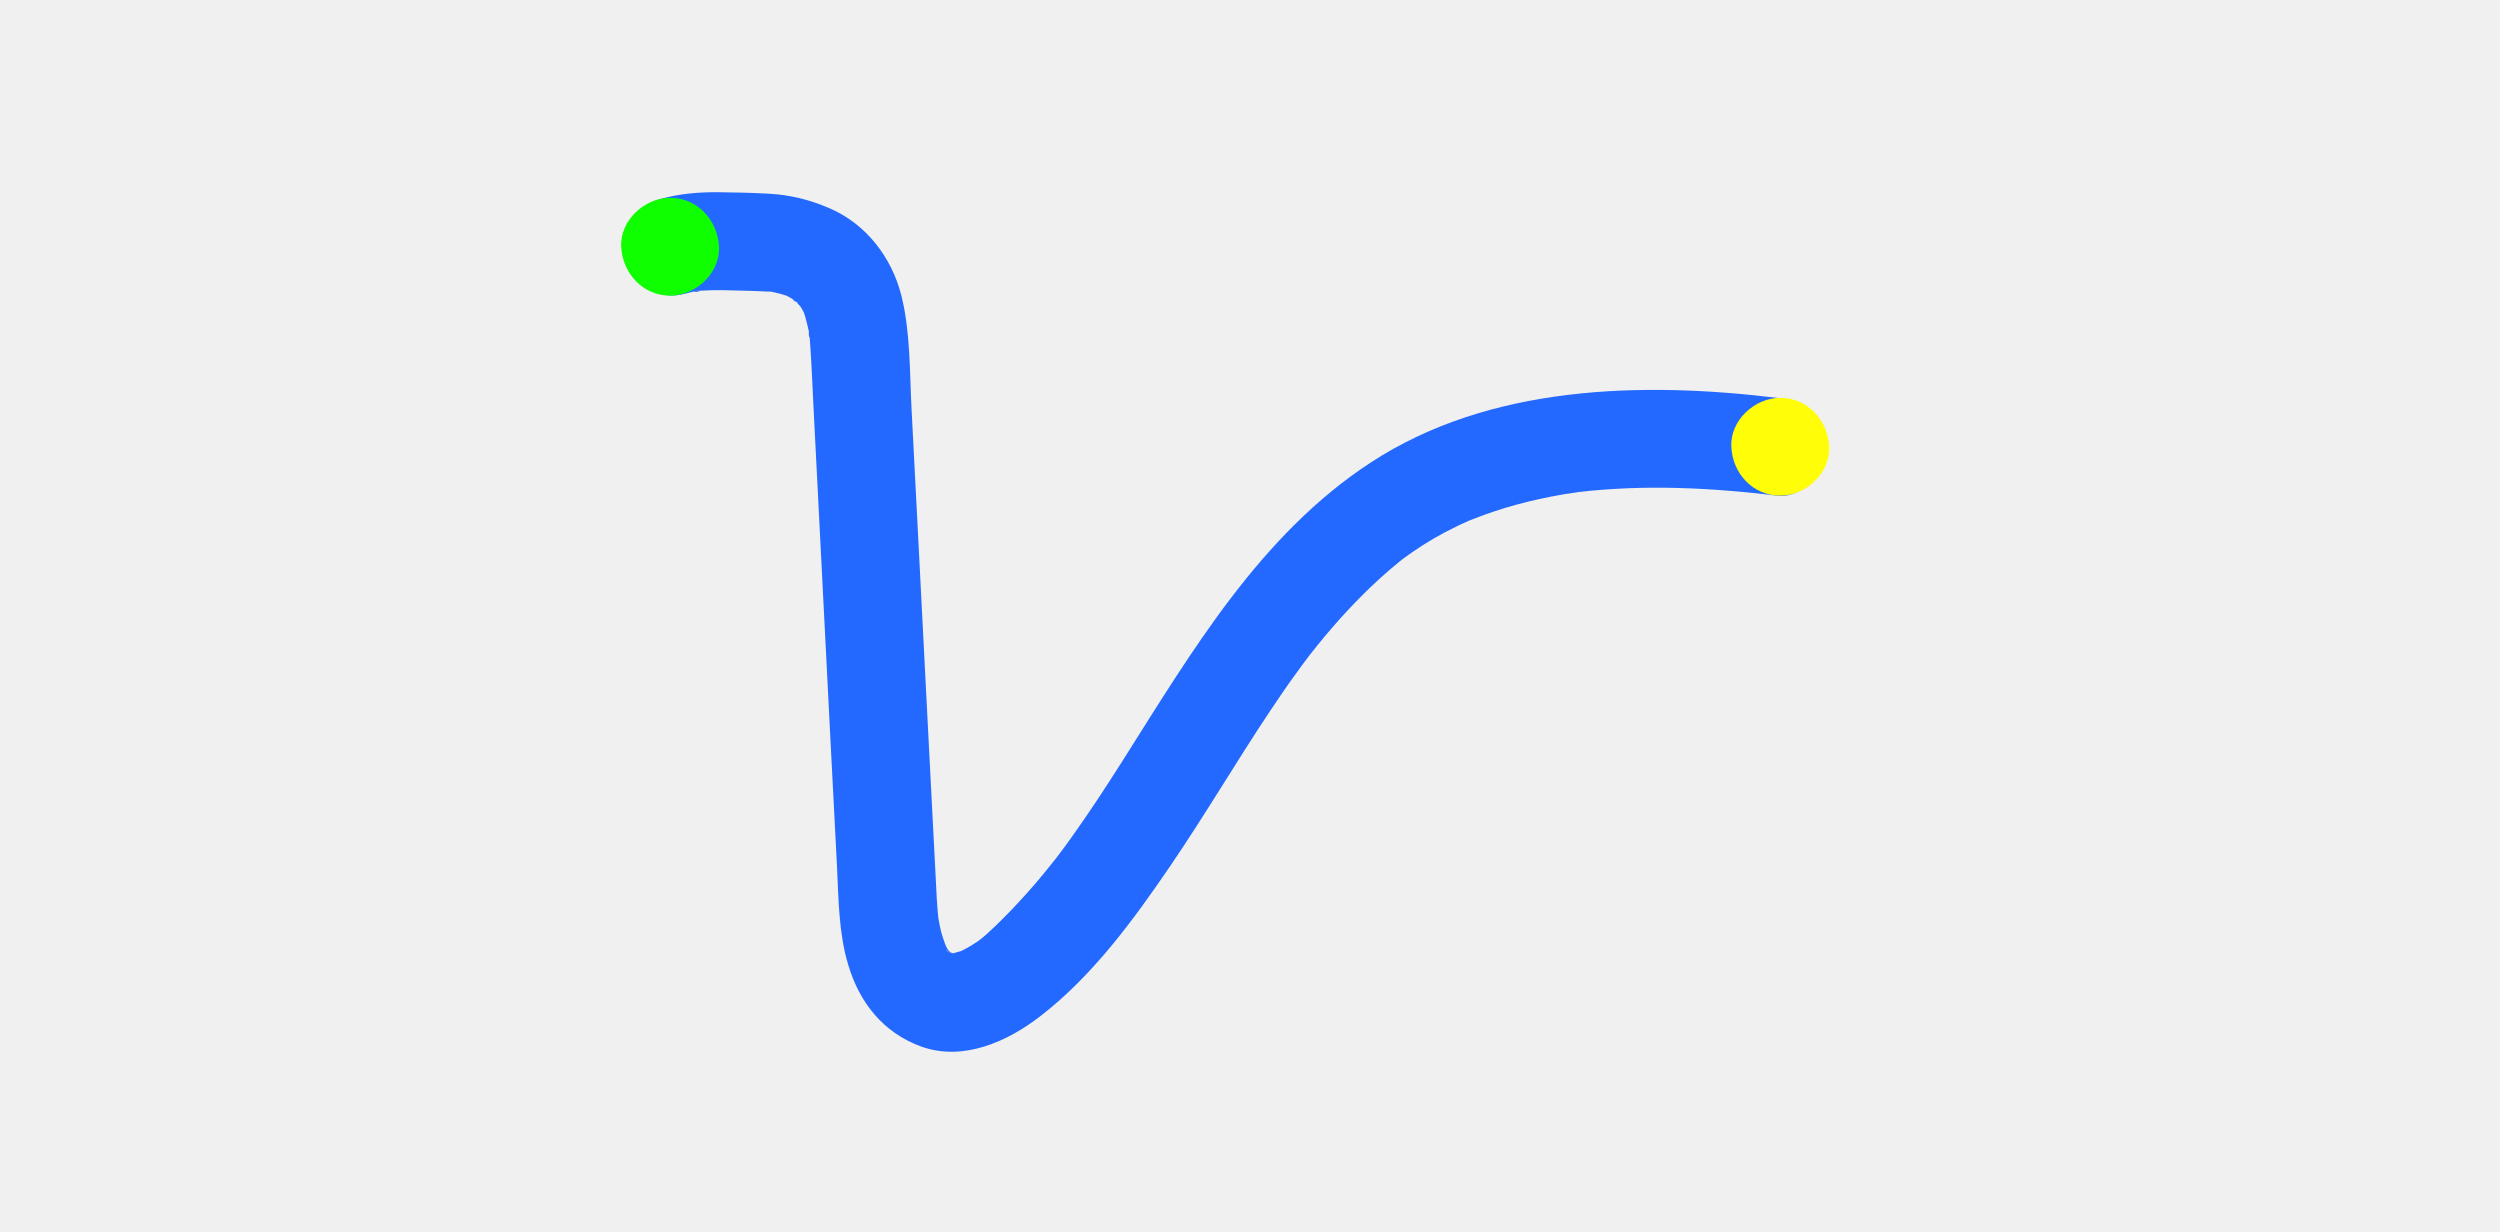
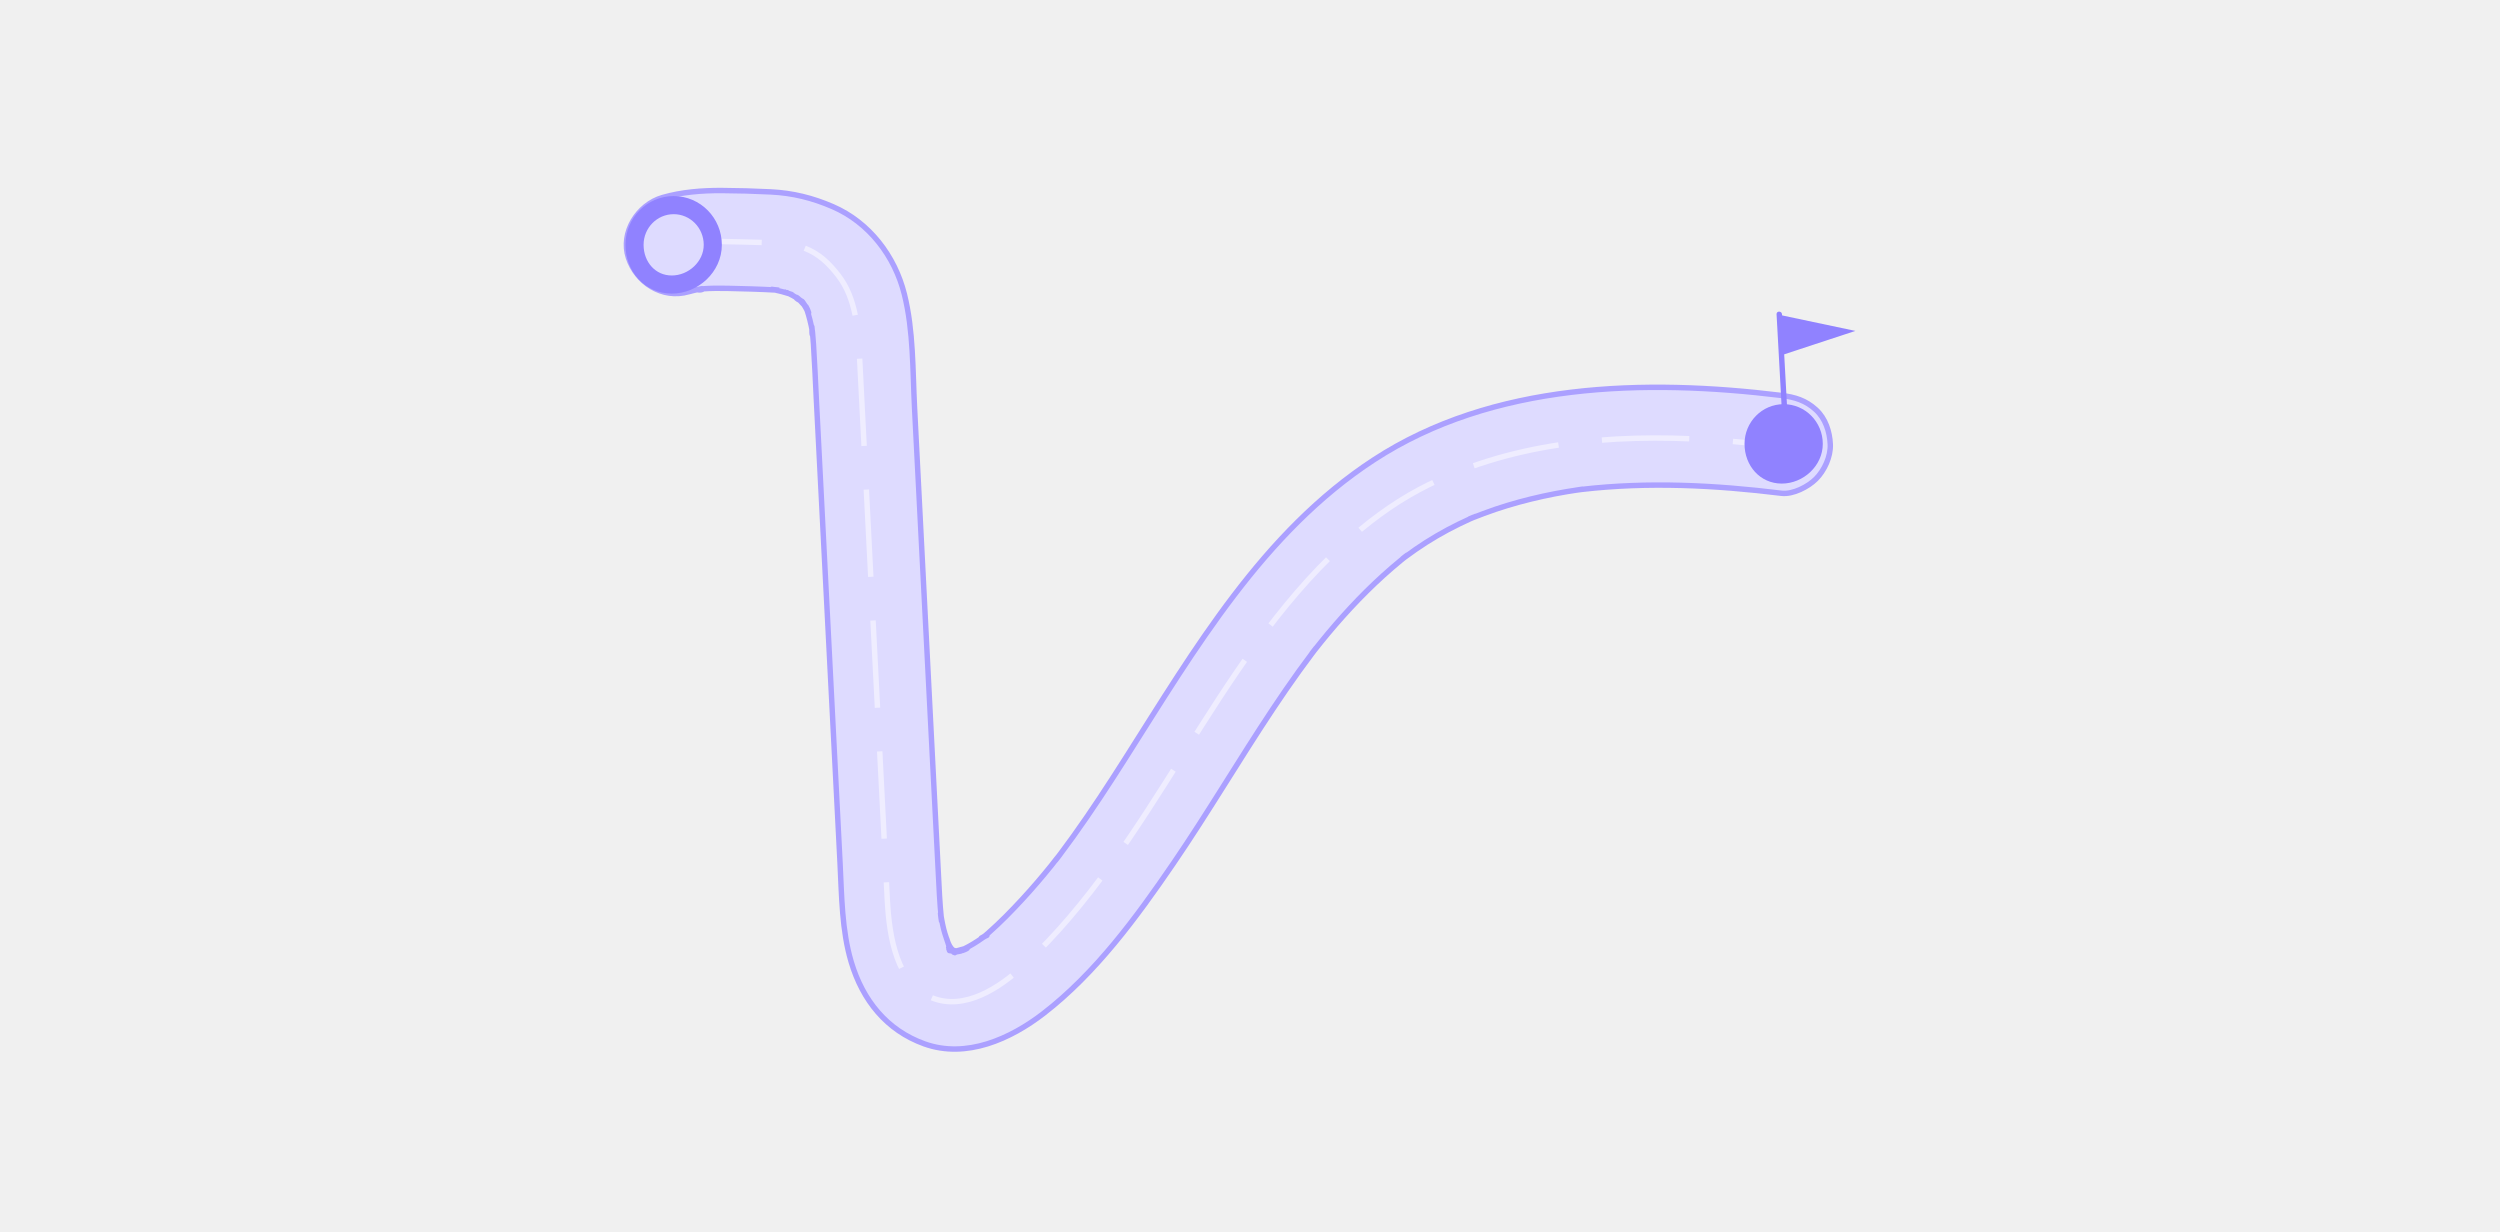
- <svg xmlns="http://www.w3.org/2000/svg" version="1.1" id="Calque_1" x="0px" y="0px" viewBox="0 0 1380 680" width="1380" height="680" style="enable-background:new 0 0 1380 680;" xml:space="preserve">
+ <svg xmlns="http://www.w3.org/2000/svg" version="1.1" id="Layer_2" x="0px" y="0px" viewBox="0 0 1380 680" style="enable-background:new 0 0 1380 680;" xml:space="preserve">
  <style type="text/css">
- 	.st0{fill:#2469FF;}
- 	.st1{fill:#0FFF00;}
- 	.st2{fill:#FFFD07;}
+ 	.st0{fill:#DEDBFF;stroke:#ABA0FF;stroke-width:3;stroke-linecap:round;stroke-linejoin:round;stroke-miterlimit:10;}
+ 	.st1{opacity:0.5;}
+ 	.st2{fill:none;stroke:#FFFFFF;stroke-width:3;stroke-miterlimit:10;}
+ 	.st3{fill:none;stroke:#FFFFFF;stroke-width:3;stroke-miterlimit:10;stroke-dasharray:48.238,24.119,48.238,24.119;}
+ 	
+ 		.st4{fill:none;stroke:#FFFFFF;stroke-width:3;stroke-miterlimit:10;stroke-dasharray:48.238,24.119,48.238,24.119,48.238,24.119;}
+ 	.st5{fill:none;stroke:#9082FF;stroke-width:10;stroke-miterlimit:10;}
+ 	.st6{fill:#9082FF;}
</style>
+   <path class="st0" d="M380.12,161.05c2.14-0.62,4.3-1.05,6.47-1.55c3.34-0.77,0.4,1.33-2.14,0.24c0.49,0.21,3.13-0.29,3.43-0.31  c4.66-0.35,9.35-0.35,14.02-0.25c8.88,0.19,17.79,0.43,26.65,0.93c4.74,0.27-2.79-0.32-2.7-0.38c0.22-0.16,2.48,0.46,2.96,0.56  c1.96,0.42,3.9,0.93,5.81,1.54c0.51,0.16,2.65,0.69,2.83,0.98c0.02,0.03-6.44-3.08-2.34-0.97c1.76,0.9,3.51,1.79,5.18,2.85  c0.63,0.4,1.68,1.36,2.44,1.65c-4.23-1.65-3.93-3.29-2.04-1.45c1.33,1.29,2.66,3.11,4.09,4.25c-0.55-0.44-3.52-5.45-1.48-1.74  c0.5,0.91,1.1,1.76,1.6,2.67c0.37,0.68,0.68,1.4,1.06,2.07c1.62,2.83-2.08-5.91-0.61-1.45c1.32,4.02,2.31,8.03,3.09,12.18  c0.39,2.1-0.31,4.01-0.28-2.44c0,1.01,0.25,2.2,0.35,3.19c0.21,2.13,0.37,4.26,0.52,6.39c0.67,10.08,1.07,20.18,1.58,30.26  c1.1,21.59,2.21,43.17,3.31,64.76c2.17,42.51,4.35,85.01,6.52,127.52c1.09,21.25,2.17,42.51,3.26,63.76  c0.93,18.16,0.95,37.15,6.18,54.72c6.25,20.98,19.42,37.64,40.35,45.17c23.17,8.34,47.62-2.74,65.8-16.78  c28.77-22.23,51.39-53.12,71.72-82.9c19.09-27.96,36.25-57.18,55.01-85.36c4.67-7.01,9.44-13.96,14.36-20.8  c2.3-3.2,4.63-6.37,7-9.51c0.63-0.84,1.27-1.67,1.9-2.51c2.07-2.75-3.47,4.43-1.34,1.73c1.46-1.85,2.92-3.7,4.4-5.54  c10.57-13.08,21.97-25.52,34.43-36.82c3.25-2.94,6.57-5.8,9.96-8.57c0.91-0.74,1.83-1.46,2.73-2.19c2.78-2.26-4.21,3.11-1.3,1.02  c2.13-1.54,4.23-3.12,6.39-4.61c7.63-5.29,15.65-9.97,23.99-14.05c2.04-1,4.09-1.96,6.16-2.89c1.02-0.46,2.12-0.86,3.11-1.37  c0.12-0.06-5.32,2.16-2.54,1.08c4.49-1.73,8.95-3.48,13.51-5.01c8.58-2.88,17.33-5.26,26.17-7.19c4.44-0.97,8.9-1.83,13.39-2.58  c1.97-0.33,3.94-0.64,5.91-0.93c1.08-0.16,4.93-0.77,0.65-0.11c-4.62,0.71,0.49-0.04,1.51-0.16c9.12-1.06,18.28-1.74,27.46-2.09  c18.45-0.7,36.94-0.09,55.34,1.4c9.14,0.74,18.27,1.7,27.37,2.82c6.38,0.78,14.76-3.58,19.09-7.91c4.68-4.68,8.21-12.37,7.91-19.09  c-0.31-6.98-2.61-14.23-7.91-19.09c-5.63-5.17-11.57-6.98-19.09-7.91c-75.2-9.23-159.34-7.26-224.92,35.53  c-61.3,39.99-98.97,104.65-137.31,164.97c-9.2,14.48-18.57,28.85-28.57,42.8c-2.3,3.2-4.62,6.38-6.99,9.53  c-0.63,0.84-1.27,1.67-1.9,2.51c-2.67,3.55,1.07-1.41,1.34-1.72c-1.54,1.77-2.92,3.72-4.39,5.55c-5.25,6.53-10.7,12.9-16.38,19.05  c-5.89,6.38-12,12.63-18.51,18.38c-0.62,0.55-1.25,1.09-1.88,1.63c-1.07,0.91-3.83,2.06-0.52,0.53c3.42-1.59,0.41-0.32-0.63,0.42  c-0.91,0.65-1.84,1.29-2.78,1.91c-1.63,1.07-3.3,2.1-5.01,3.04c-0.97,0.53-1.97,1-2.93,1.52c-4.87,2.66,5.73-1.65,0.46-0.23  c-1.77,0.48-3.57,0.96-5.33,1.46c-3.35,0.95,6.03-0.32,2.57-0.33c-1.02,0-2.05,0.1-3.08,0.07c-1.15-0.03-4.72-0.42-0.25,0.11  c4.43,0.52,0.93-0.01-0.23-0.35c-0.75-0.23-1.51-0.6-2.27-0.77c6.16,1.41,4.52,2.07,1.91,0.48c-0.36-0.22-1.99-1.11-2.05-1.37  c-0.1-0.48,5.47,5.09,2.66,1.89c-0.79-0.9-4.26-4.94-1.15-0.87c3.22,4.22-0.45-0.9-1-1.86c-1.45-2.51-2.6-7.72-0.31,0.15  c-0.92-3.18-2.18-6.23-2.97-9.47c-0.43-1.76-0.79-3.53-1.12-5.31c-0.16-0.89-0.3-1.8-0.46-2.69c-0.59-3.31,0.79,7,0.31,2.44  c-0.9-8.63-1.25-17.29-1.7-25.95c-1.09-21.25-2.17-42.51-3.26-63.76c-2.19-42.84-4.38-85.68-6.57-128.52  c-1.09-21.25-2.17-42.51-3.26-63.76c-1.06-20.75-0.57-42.66-5.64-62.93c-5.27-21.07-19.44-39.63-39.58-48.32  c-11.11-4.79-21.91-7.49-34.1-8.11c-9.02-0.46-18.15-0.71-27.18-0.76c-10.9-0.05-22.11,0.84-32.61,3.86  c-13.56,3.9-23.38,19.23-18.86,33.21C351.37,155.98,365.58,165.23,380.12,161.05L380.12,161.05z" />
+   <g class="st1">
+     <g>
+       <path class="st2" d="M395.47,133.26c4.54,0,22.93,0.52,25,0.58" />
+       <path class="st3" d="M444.22,137.03c7.78,3.02,13.25,8.13,18.68,15.22c9.6,12.54,10.78,29.38,11.59,45.15    c1.04,20.27,2.07,40.53,3.11,60.8" />
+       <path class="st4" d="M478.21,270.24c3.85,75.34,7.71,150.69,11.56,226.03c1.09,21.22,5.2,46.9,24.98,54.65    c17.62,6.91,36.71-5.25,50.57-18.15c71.25-66.31,104.22-166.1,175.9-231.94c12.9-11.85,26.99-22.49,42.46-30.71    c48.55-25.79,105.3-30.86,160.86-27.33" />
+       <path class="st2" d="M956.57,243.69c8.34,0.71,16.64,1.6,24.86,2.61" />
+     </g>
+   </g>
+   <path class="st5" d="M393.46,135.15c0,12.11-10.72,21.92-22.65,21.92s-20.55-9.82-20.55-21.92s9.67-21.92,21.6-21.92  C383.79,113.22,393.46,123.04,393.46,135.15z" />
+   <path class="st6" d="M1006.18,245.02c0,12.11-10.72,21.92-22.65,21.92c-11.93,0-20.55-9.82-20.55-21.92s9.67-21.92,21.6-21.92  S1006.18,232.91,1006.18,245.02z" />
  <g>
    <g>
-       <path class="st0" d="M378.2,162.1c2.1-0.6,4.3-1,6.5-1.5c3.3-0.8,0.4,1.3-2.1,0.2c0.5,0.2,3.1-0.3,3.4-0.3c4.7-0.3,9.3-0.4,14-0.3    c8.9,0.2,17.8,0.4,26.7,0.9c4.7,0.3-2.8-0.3-2.7-0.4c0.2-0.2,2.5,0.5,3,0.6c2,0.4,3.9,0.9,5.8,1.5c0.5,0.2,2.7,0.7,2.8,1    c0,0-6.4-3.1-2.3-1c1.8,0.9,3.5,1.8,5.2,2.9c0.6,0.4,1.7,1.4,2.4,1.7c-4.2-1.7-3.9-3.3-2-1.4c1.3,1.3,2.7,3.1,4.1,4.3    c-0.6-0.4-3.5-5.5-1.5-1.7c0.5,0.9,1.1,1.8,1.6,2.7c0.4,0.7,0.7,1.4,1.1,2.1c1.6,2.8-2.1-5.9-0.6-1.4c1.3,4,2.3,8,3.1,12.2    c0.4,2.1-0.3,4-0.3-2.4c0,1,0.3,2.2,0.4,3.2c0.2,2.1,0.4,4.3,0.5,6.4c0.7,10.1,1.1,20.2,1.6,30.3c1.1,21.6,2.2,43.2,3.3,64.8    c2.2,42.5,4.3,85,6.5,127.5c1.1,21.3,2.2,42.5,3.3,63.8c0.9,18.2,0.9,37.2,6.2,54.7c6.2,21,19.4,37.6,40.3,45.2    c23.2,8.3,47.6-2.7,65.8-16.8c28.8-22.2,51.4-53.1,71.7-82.9c19.1-28,36.2-57.2,55-85.4c4.7-7,9.4-14,14.4-20.8    c2.3-3.2,4.6-6.4,7-9.5c0.6-0.8,1.3-1.7,1.9-2.5c2.1-2.7-3.5,4.4-1.3,1.7c1.5-1.8,2.9-3.7,4.4-5.5c10.6-13.1,22-25.5,34.4-36.8    c3.2-2.9,6.6-5.8,10-8.6c0.9-0.7,1.8-1.5,2.7-2.2c2.8-2.3-4.2,3.1-1.3,1c2.1-1.5,4.2-3.1,6.4-4.6c7.6-5.3,15.7-10,24-14    c2-1,4.1-2,6.2-2.9c1-0.5,2.1-0.9,3.1-1.4c0.1-0.1-5.3,2.2-2.5,1.1c4.5-1.7,8.9-3.5,13.5-5c8.6-2.9,17.3-5.3,26.2-7.2    c4.4-1,8.9-1.8,13.4-2.6c2-0.3,3.9-0.6,5.9-0.9c1.1-0.2,4.9-0.8,0.6-0.1c-4.6,0.7,0.5,0,1.5-0.2c9.1-1.1,18.3-1.7,27.5-2.1    c18.5-0.7,36.9-0.1,55.3,1.4c9.1,0.7,18.3,1.7,27.4,2.8c6.4,0.8,14.8-3.6,19.1-7.9c4.7-4.7,8.2-12.4,7.9-19.1    c-0.3-7-2.6-14.2-7.9-19.1c-5.6-5.2-11.6-7-19.1-7.9c-75.2-9.2-159.3-7.3-224.9,35.5c-61.3,40-99,104.6-137.3,165    c-9.2,14.5-18.6,28.9-28.6,42.8c-2.3,3.2-4.6,6.4-7,9.5c-0.6,0.8-1.3,1.7-1.9,2.5c-2.7,3.6,1.1-1.4,1.3-1.7    c-1.5,1.8-2.9,3.7-4.4,5.5c-5.2,6.5-10.7,12.9-16.4,19c-5.9,6.4-12,12.6-18.5,18.4c-0.6,0.5-1.3,1.1-1.9,1.6    c-1.1,0.9-3.8,2.1-0.5,0.5c3.4-1.6,0.4-0.3-0.6,0.4c-0.9,0.7-1.8,1.3-2.8,1.9c-1.6,1.1-3.3,2.1-5,3c-1,0.5-2,1-2.9,1.5    c-4.9,2.7,5.7-1.7,0.5-0.2c-1.8,0.5-3.6,1-5.3,1.5c-3.3,1,6-0.3,2.6-0.3c-1,0-2,0.1-3.1,0.1c-1.1,0-4.7-0.4-0.2,0.1    c4.4,0.5,0.9,0-0.2-0.4c-0.8-0.2-1.5-0.6-2.3-0.8c6.2,1.4,4.5,2.1,1.9,0.5c-0.4-0.2-2-1.1-2-1.4c-0.1-0.5,5.5,5.1,2.7,1.9    c-0.8-0.9-4.3-4.9-1.2-0.9c3.2,4.2-0.4-0.9-1-1.9c-1.4-2.5-2.6-7.7-0.3,0.1c-0.9-3.2-2.2-6.2-3-9.5c-0.4-1.8-0.8-3.5-1.1-5.3    c-0.2-0.9-0.3-1.8-0.5-2.7c-0.6-3.3,0.8,7,0.3,2.4c-0.9-8.6-1.3-17.3-1.7-26c-1.1-21.3-2.2-42.5-3.3-63.8    c-2.2-42.8-4.4-85.7-6.6-128.5c-1.1-21.3-2.2-42.5-3.3-63.8c-1.1-20.8-0.6-42.7-5.6-62.9c-5.3-21.1-19.4-39.6-39.6-48.3    c-11.1-4.8-21.9-7.5-34.1-8.1c-9-0.5-18.1-0.7-27.2-0.8c-10.9-0.1-22.1,0.8-32.6,3.9c-13.6,3.9-23.4,19.2-18.9,33.2    C349.5,157,363.7,166.3,378.2,162.1L378.2,162.1z" />
+       <path class="st6" d="M986.49,225.03c-0.94-17.19-1.88-34.38-2.83-51.57c-0.11-1.92-3.11-1.93-3,0    c0.94,17.19,1.88,34.38,2.83,51.57C983.59,226.95,986.59,226.96,986.49,225.03L986.49,225.03z" />
    </g>
  </g>
-   <g>
-     <g>
-       <path class="st1" d="M369.9,163.2c14.1,0,27.7-12.4,27-27c-0.7-14.6-11.9-27-27-27c-14.1,0-27.7,12.4-27,27    C343.6,150.8,354.8,163.2,369.9,163.2L369.9,163.2z" />
-     </g>
-   </g>
-   <g>
-     <g>
-       <path class="st2" d="M982.7,273.6c14.1,0,27.7-12.4,27-27c-0.7-14.6-11.9-27-27-27c-14.1,0-27.7,12.4-27,27    C956.3,261.2,967.5,273.6,982.7,273.6L982.7,273.6z" />
-     </g>
-   </g>
+   <polygon class="st6" points="1024.18,182.66 982.69,173.89 983.9,195.91 " />
</svg>
